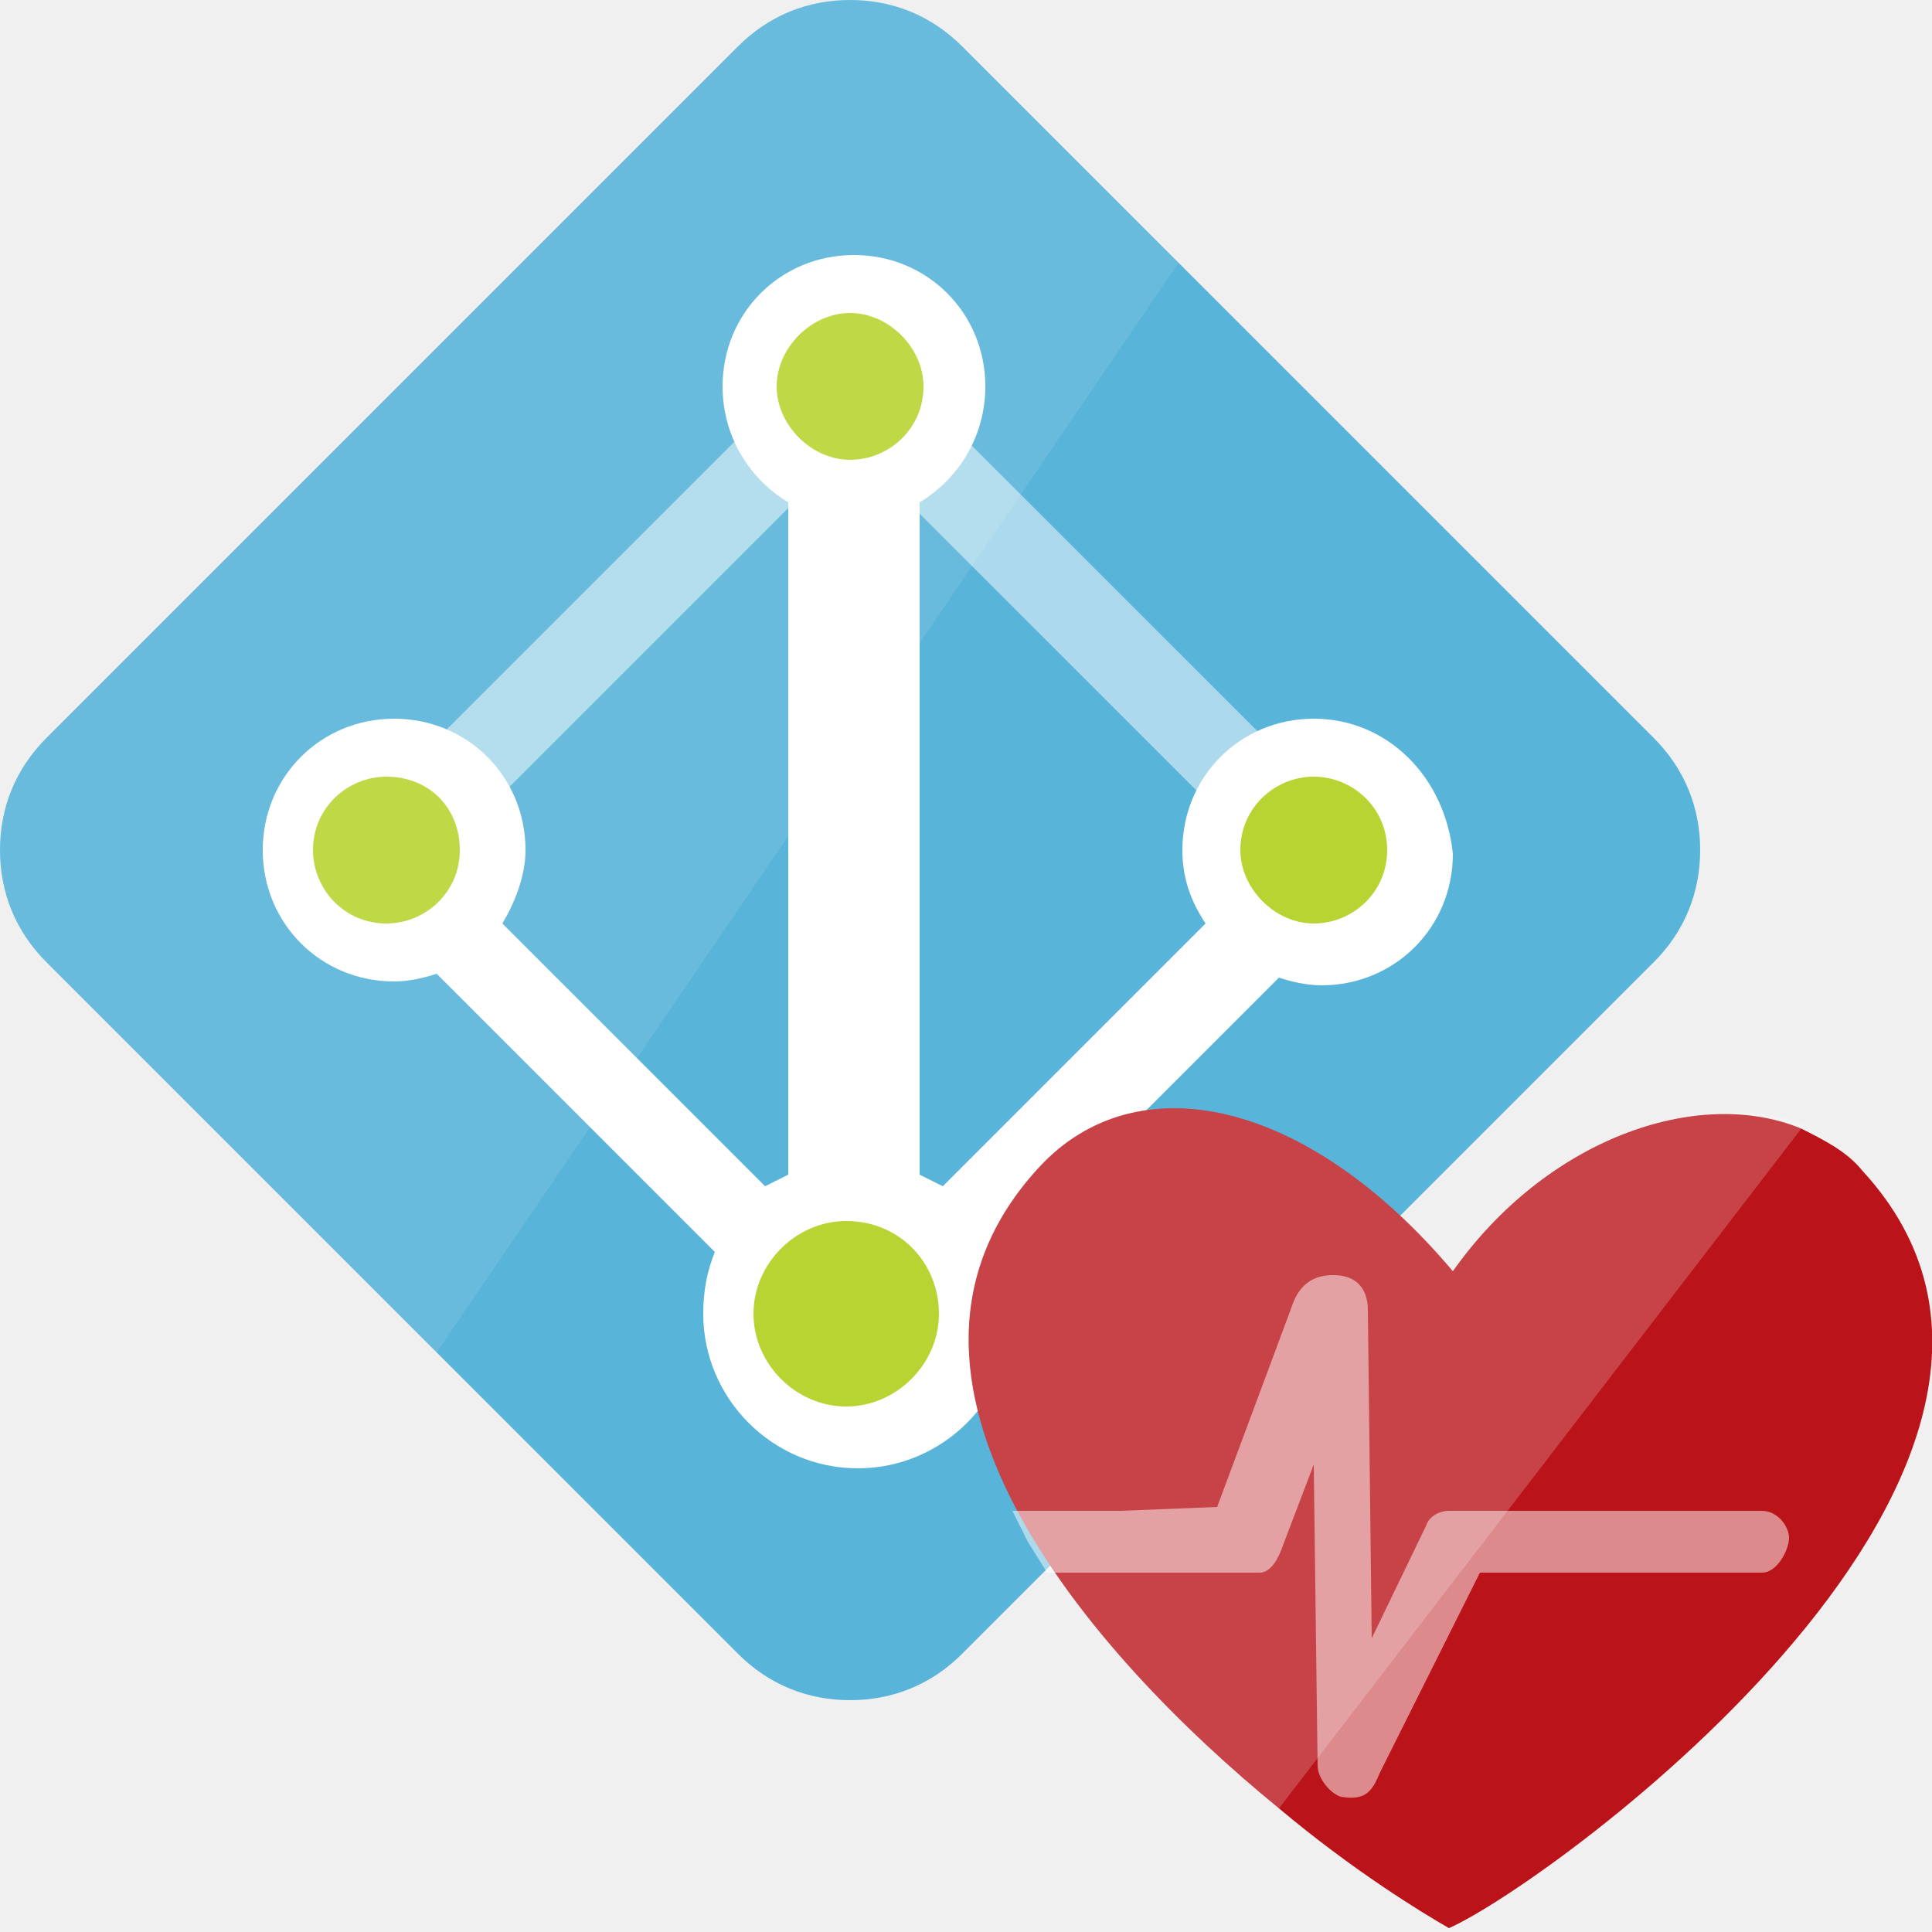
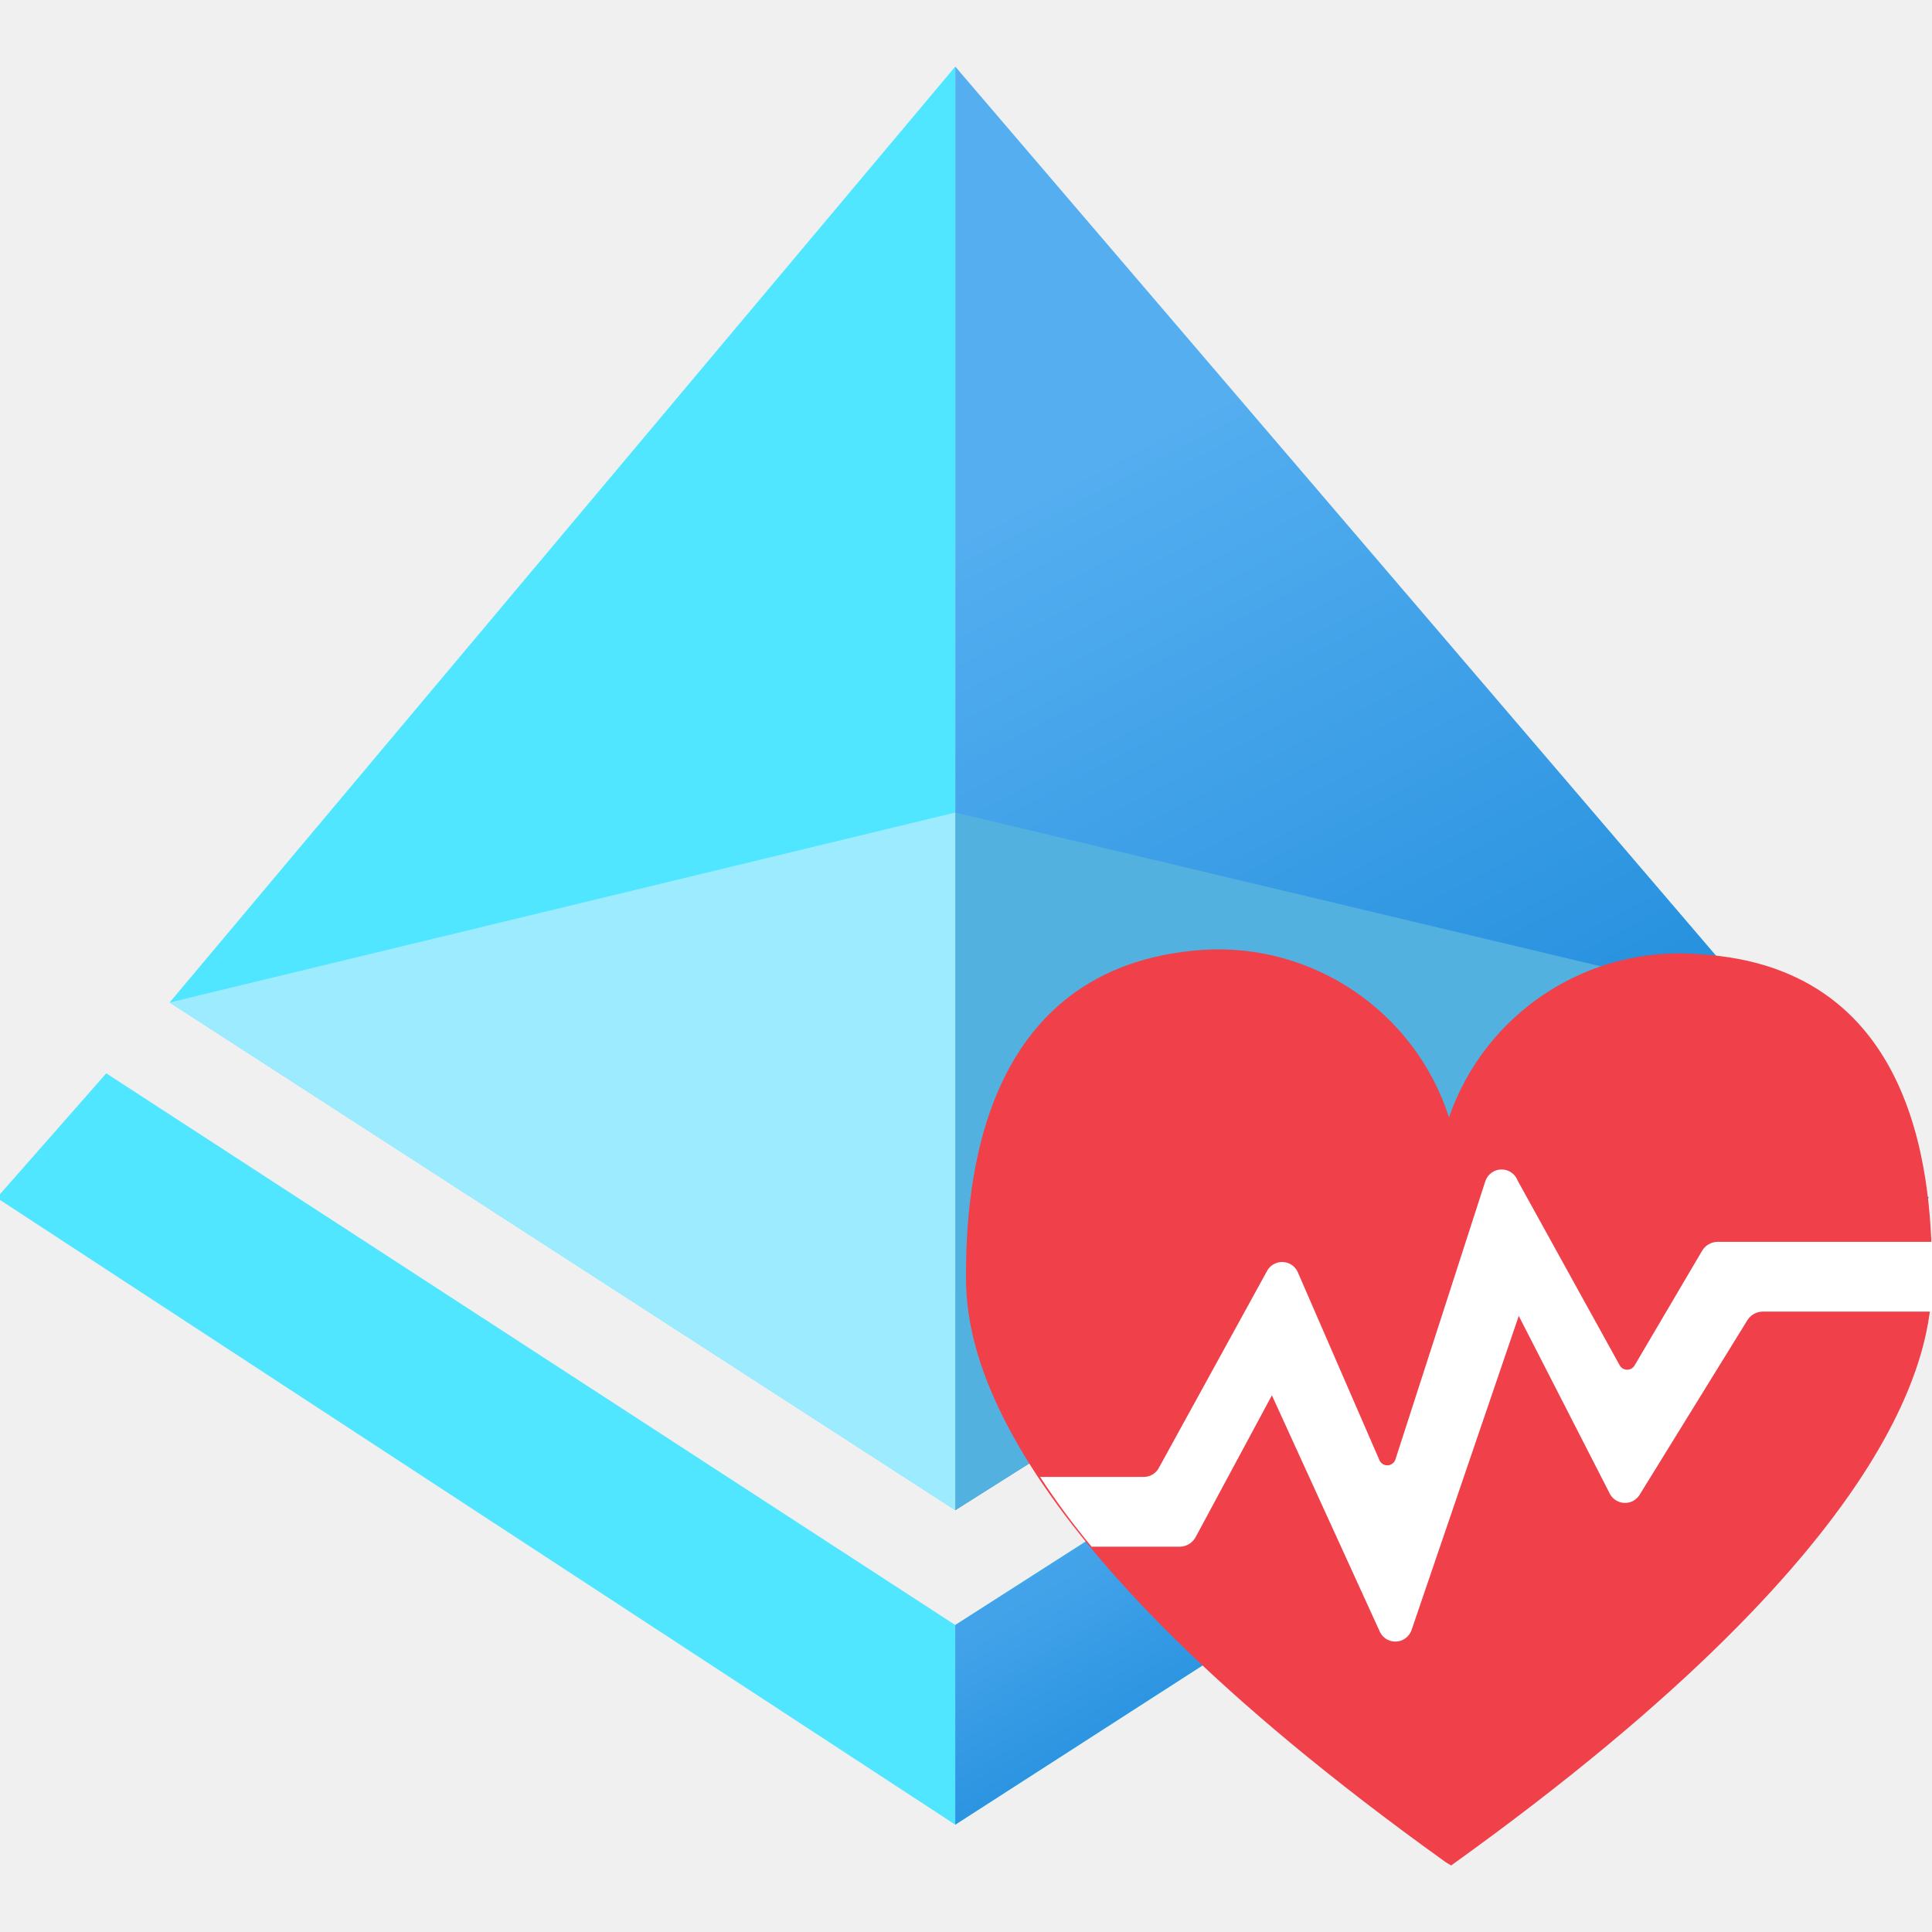
- <svg xmlns="http://www.w3.org/2000/svg" x="0" y="0" height="20px" width="20px" viewBox="0 0 50 50" xml:space="preserve">
-   <path fill="#59B4D9" d="M22,44c-1.1,0-2.1-0.4-2.9-1.2L1.2,24.9C0.4,24.1,0,23.1,0,22c0-1.1,0.4-2.1,1.2-2.9L19.1,1.2  C19.9,0.4,20.9,0,22,0c1.1,0,2.1,0.4,2.9,1.2l17.9,17.9c0.8,0.8,1.2,1.8,1.2,2.9s-0.4,2.1-1.2,2.9L24.9,42.8  C24.1,43.6,23.1,44,22,44" />
-   <path fill="#FFFFFF" d="M34,18.6c-1.9,0-3.4,1.5-3.4,3.4c0,0.7,0.2,1.3,0.6,1.9l-6.8,6.8c-0.2-0.1-0.4-0.2-0.6-0.3V13  c1-0.6,1.7-1.7,1.7-3c0-1.9-1.5-3.4-3.4-3.4c-1.9,0-3.4,1.5-3.4,3.4c0,1.3,0.7,2.4,1.7,3v17.4c-0.2,0.1-0.4,0.2-0.6,0.3l-6.8-6.8  c0.3-0.5,0.6-1.2,0.6-1.9c0-1.9-1.5-3.4-3.4-3.4c-1.9,0-3.4,1.5-3.4,3.4c0,1.9,1.5,3.4,3.4,3.4c0.4,0,0.8-0.1,1.1-0.2l7.2,7.2  c-0.2,0.5-0.3,1-0.3,1.6c0,2.2,1.8,4,4,4c2.2,0,4-1.8,4-4c0-0.5-0.1-1.1-0.3-1.5l7.2-7.2c0.3,0.1,0.7,0.2,1.1,0.2  c1.9,0,3.4-1.5,3.4-3.4C37.4,20.1,35.9,18.6,34,18.6z" />
-   <rect x="27.3" y="7.2" transform="matrix(0.707 -0.7072 0.7072 0.707 -3.2349 24.869)" opacity="0.5" fill="#FFFFFF" width="2.2" height="18.2" />
-   <rect x="14.5" y="7.3" transform="matrix(-0.7071 -0.7071 0.7071 -0.7071 15.1 38.955)" opacity="0.5" fill="#FFFFFF" width="2.2" height="18.2" />
-   <path fill="#B8D432" d="M24.3,34c0,1.3-1.1,2.4-2.4,2.4c-1.3,0-2.4-1.1-2.4-2.4s1.1-2.4,2.4-2.4C23.3,31.6,24.3,32.7,24.3,34" />
-   <path fill="#B8D432" d="M23.9,10c0,1.1-0.9,1.9-1.9,1.9s-1.9-0.9-1.9-1.9s0.9-1.9,1.9-1.9S23.9,9,23.9,10" />
-   <path fill="#B8D432" d="M11.9,22c0,1.1-0.9,1.9-1.9,1.9c-1.1,0-1.9-0.9-1.9-1.9c0-1.1,0.9-1.9,1.9-1.9C11.1,20.1,11.9,20.9,11.9,22" />
-   <path fill="#B8D432" d="M35.9,22c0,1.1-0.9,1.9-1.9,1.9s-1.9-0.9-1.9-1.9c0-1.1,0.9-1.9,1.9-1.9S35.9,20.9,35.9,22" />
-   <path opacity="0.1" fill="#FFFFFF" d="M24.9,1.2C24.1,0.4,23.1,0,22,0c-1.1,0-2.1,0.4-2.9,1.2L1.2,19.1  C0.4,19.9,0,20.9,0,22c0,1.1,0.4,2.1,1.2,2.9L11.3,35L30.5,6.8L24.9,1.2z" />
-   <path fill="#BA141A" d="M48.2,30.3c-0.4-0.5-1-0.8-1.6-1.1c-2.7-1.1-6.6,0.3-9,3.7c-3.8-4.5-8.2-5.4-10.7-2.7  c-5,5.4,1.3,12.6,6.2,16.6c1.9,1.6,3.7,2.7,4.4,3.1v0c0,0,0,0,0,0c0,0,0,0,0,0v0C40.2,48.7,55.1,37.8,48.2,30.3" />
-   <path opacity="0.2" fill="#FFFFFF" d="M37.6,32.9c-3.8-4.5-8.2-5.4-10.7-2.7c-5,5.4,1.3,12.6,6.2,16.6l13.6-17.7  C43.9,28.1,40,29.5,37.6,32.9" />
-   <path opacity="0.5" fill="#FFFFFF" d="M26.2,39.1l2.8,0l2.5-0.1l1.9-5.1c0.1-0.3,0.3-0.9,1.1-0.9c0.8,0,0.9,0.6,0.9,0.9l0.1,8.5  l1.4-2.9c0.1-0.3,0.4-0.4,0.6-0.4h8.1c0.4,0,0.7,0.4,0.7,0.7s-0.3,0.9-0.7,0.9h-7.3l-2.6,5.2c-0.2,0.5-0.4,0.7-1,0.6l0,0  c-0.3-0.1-0.6-0.5-0.6-0.8L34,37.9L33.2,40c-0.1,0.3-0.3,0.7-0.6,0.7h-2.4h-3.1l-0.5-0.8L26.2,39.1z" />
+ <svg xmlns="http://www.w3.org/2000/svg" id="b9ca928b-2484-469e-887a-b914e6d20206" x="0" y="0" width="20px" height="20px" viewBox="0 0 18 18">
+   <defs>
+     <linearGradient id="e042fd95-47e9-47d7-a97e-6414df5d5c10" x1="13.23" y1="12.83" x2="8.6" y2="4.06" gradientUnits="userSpaceOnUse">
+       <stop offset="0" stop-color="#1988d9" />
+       <stop offset="0.9" stop-color="#54aef0" />
+     </linearGradient>
+     <linearGradient id="ebbd60b7-1e21-4536-af03-7974490dde86" x1="11.23" y1="10.28" x2="14.44" y2="15.8" gradientUnits="userSpaceOnUse">
+       <stop offset="0.1" stop-color="#54aef0" />
+       <stop offset="0.29" stop-color="#4fabee" />
+       <stop offset="0.51" stop-color="#41a2e9" />
+       <stop offset="0.74" stop-color="#2a93e0" />
+       <stop offset="0.88" stop-color="#1988d9" />
+     </linearGradient>
+   </defs>
+   <g>
+     <polygon points="0.99 10 8.9 15.14 16.96 9.98 17.97 11.16 8.9 17 -0.03 11.16 0.99 10" fill="#50e6ff" />
+     <polygon points="1.58 9.34 8.9 0.62 16.37 9.35 8.9 14.07 1.58 9.34" fill="#fff" />
+     <polygon points="8.9 0.62 8.9 14.07 1.58 9.34 8.9 0.62" fill="#50e6ff" />
+     <polygon points="8.9 0.62 8.9 14.07 16.37 9.35 8.9 0.62" fill="url(#e042fd95-47e9-47d7-a97e-6414df5d5c10)" />
+     <polygon points="8.9 7.57 16.37 9.35 8.9 14.07 8.9 7.57" fill="#53b1e0" />
+     <polygon points="8.9 14.07 1.58 9.34 8.9 7.57 8.9 14.07" fill="#9cebff" />
+     <polygon points="8.9 17 17.97 11.16 16.96 9.98 8.9 15.14 8.9 17" fill="url(#ebbd60b7-1e21-4536-af03-7974490dde86)" />
+     <path d="M13.52,17.38l0,0C17.9,14.24,18,12.45,18,11.89c0-.8-.08-2.88-2.17-3a2.27,2.27,0,0,0-2.33,1.52A2.26,2.26,0,0,0,11.2,8.85C9.11,9,9,11.09,9,11.89c0,.56.13,2.35,4.47,5.46" fill="#f04049" />
+     <path d="M18,11.57H16a.17.17,0,0,0-.14.08l-.63,1.07a.08.08,0,0,1-.14,0L14.14,11a.16.16,0,0,0-.3,0L13,13.6a.08.08,0,0,1-.15,0l-.76-1.75a.16.16,0,0,0-.29,0l-1,1.82a.16.16,0,0,1-.15.09H9.69a7.13,7.13,0,0,0,.48.65H11a.17.17,0,0,0,.14-.09L11.85,13l1,2.19a.16.16,0,0,0,.3,0l1-2.93L15,13.92a.16.16,0,0,0,.28,0l1-1.62a.17.17,0,0,1,.14-.08H18" fill="#fff" />
+   </g>
</svg>
